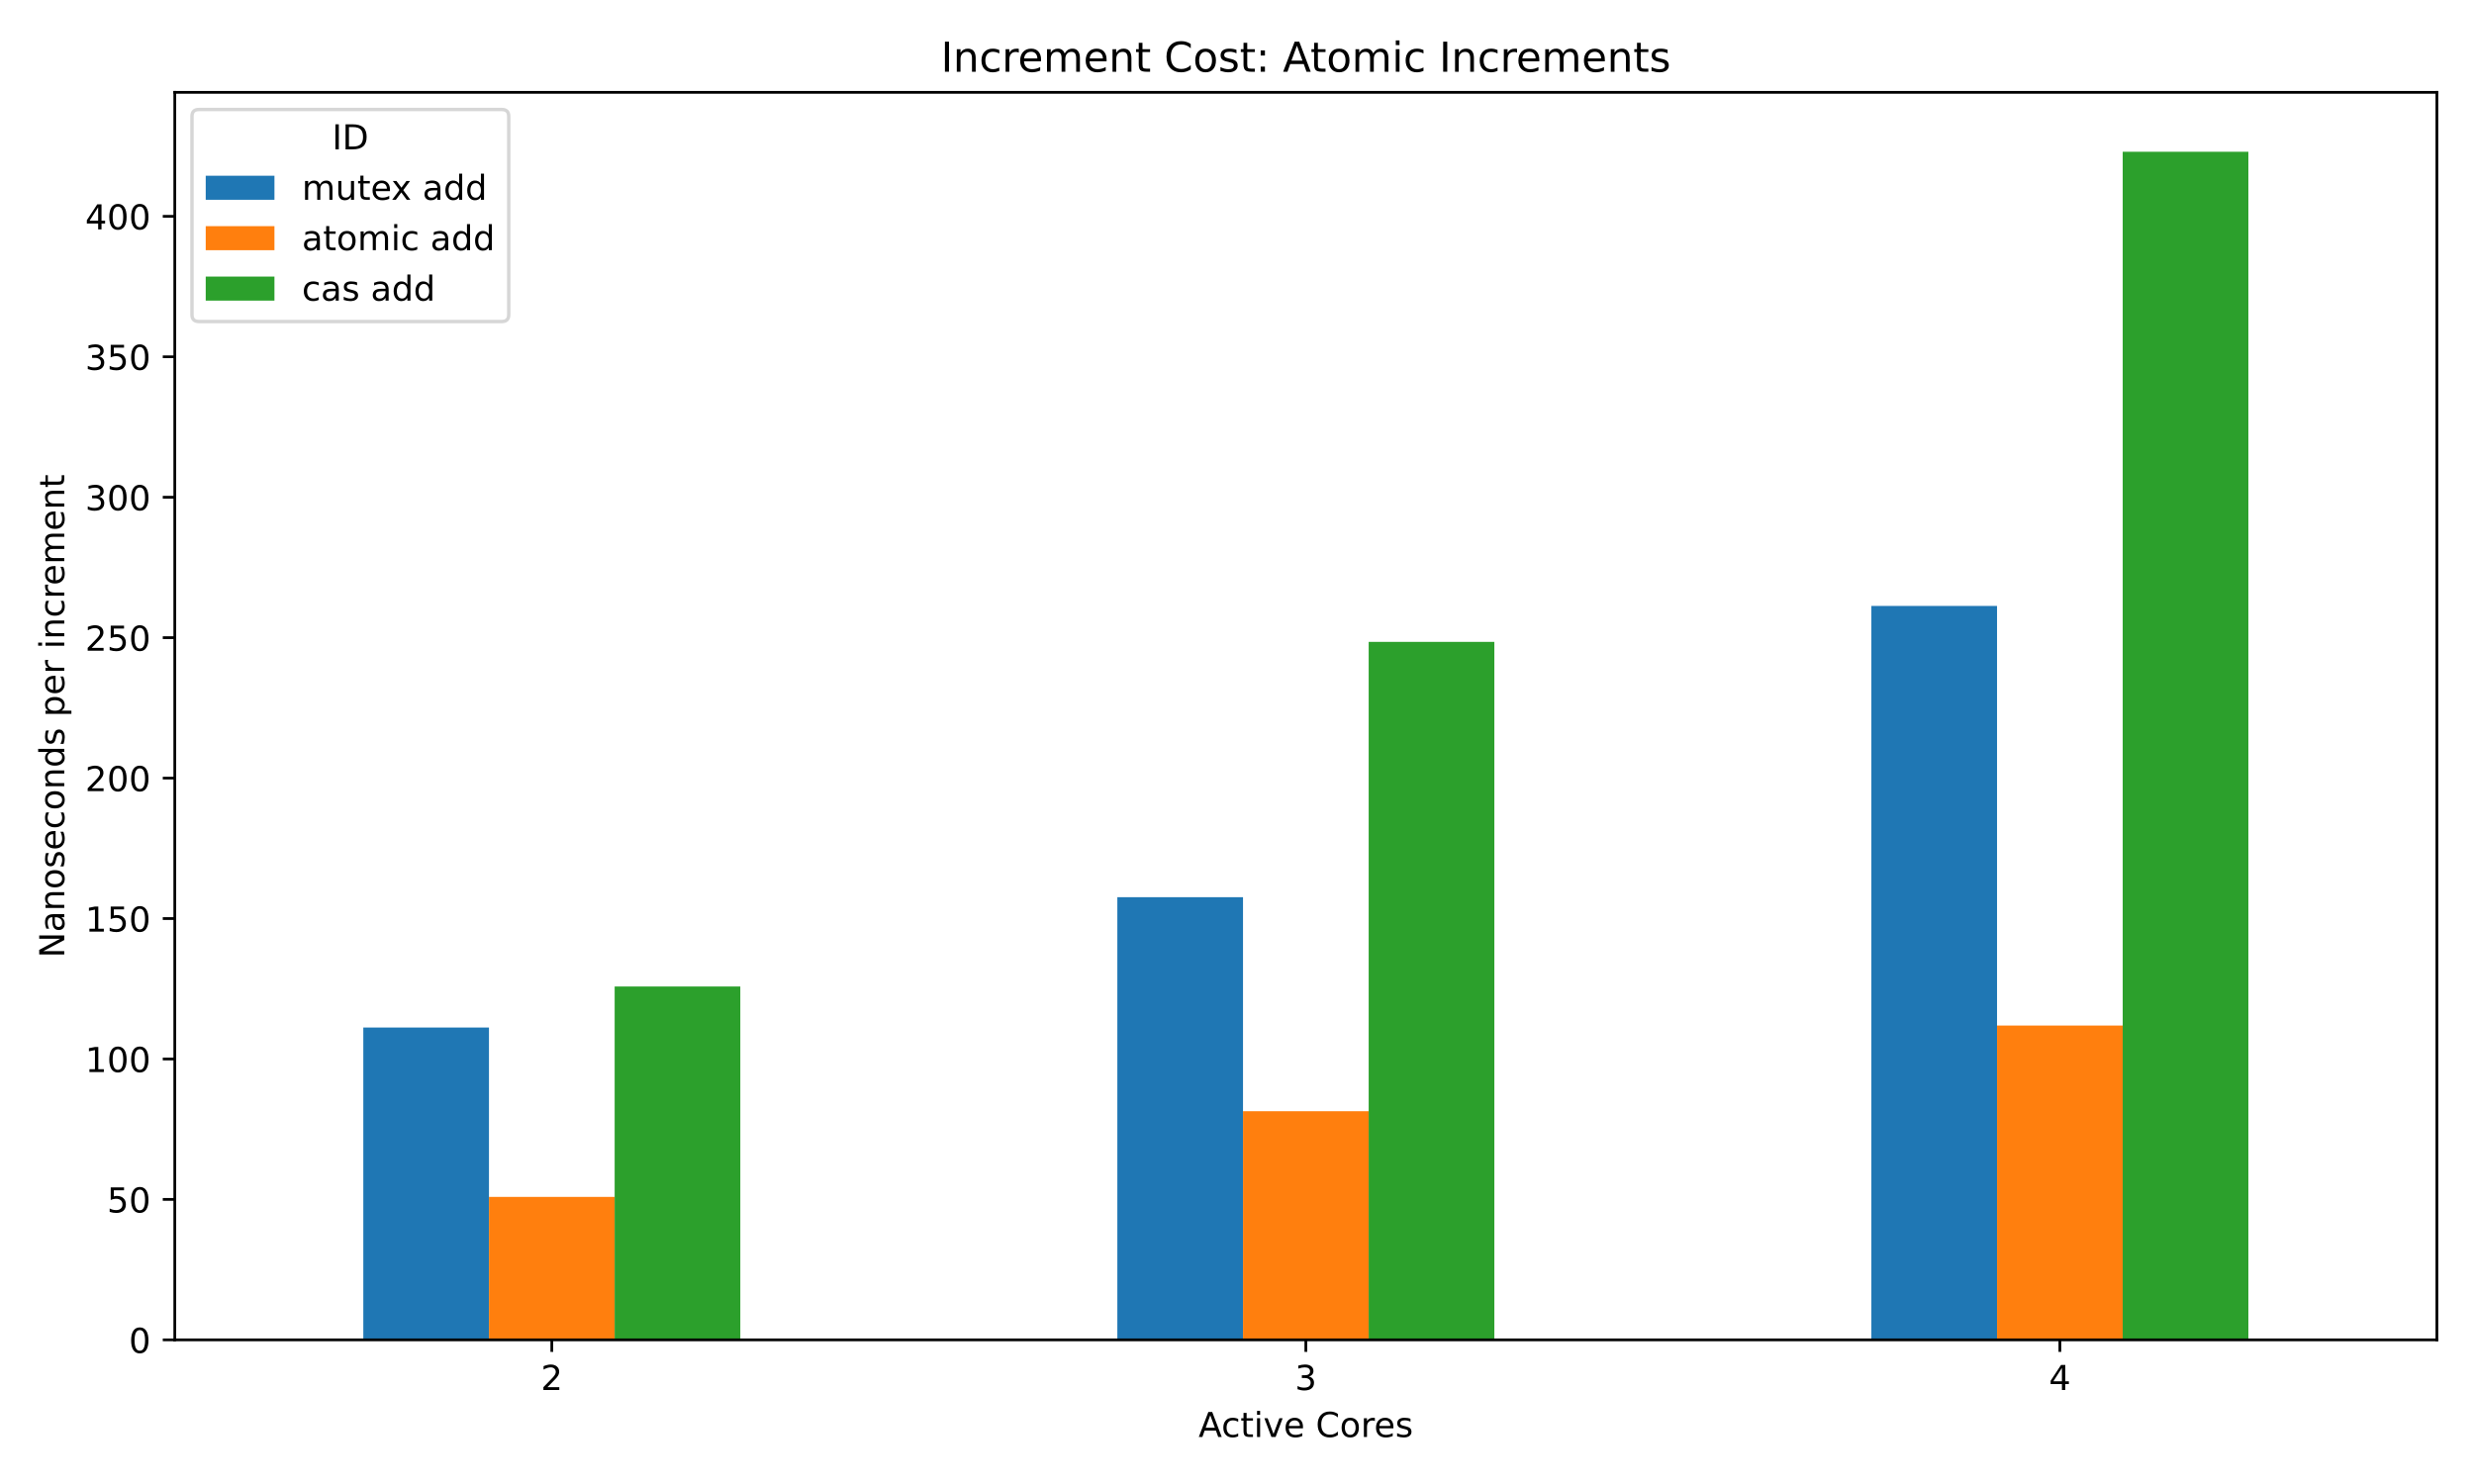
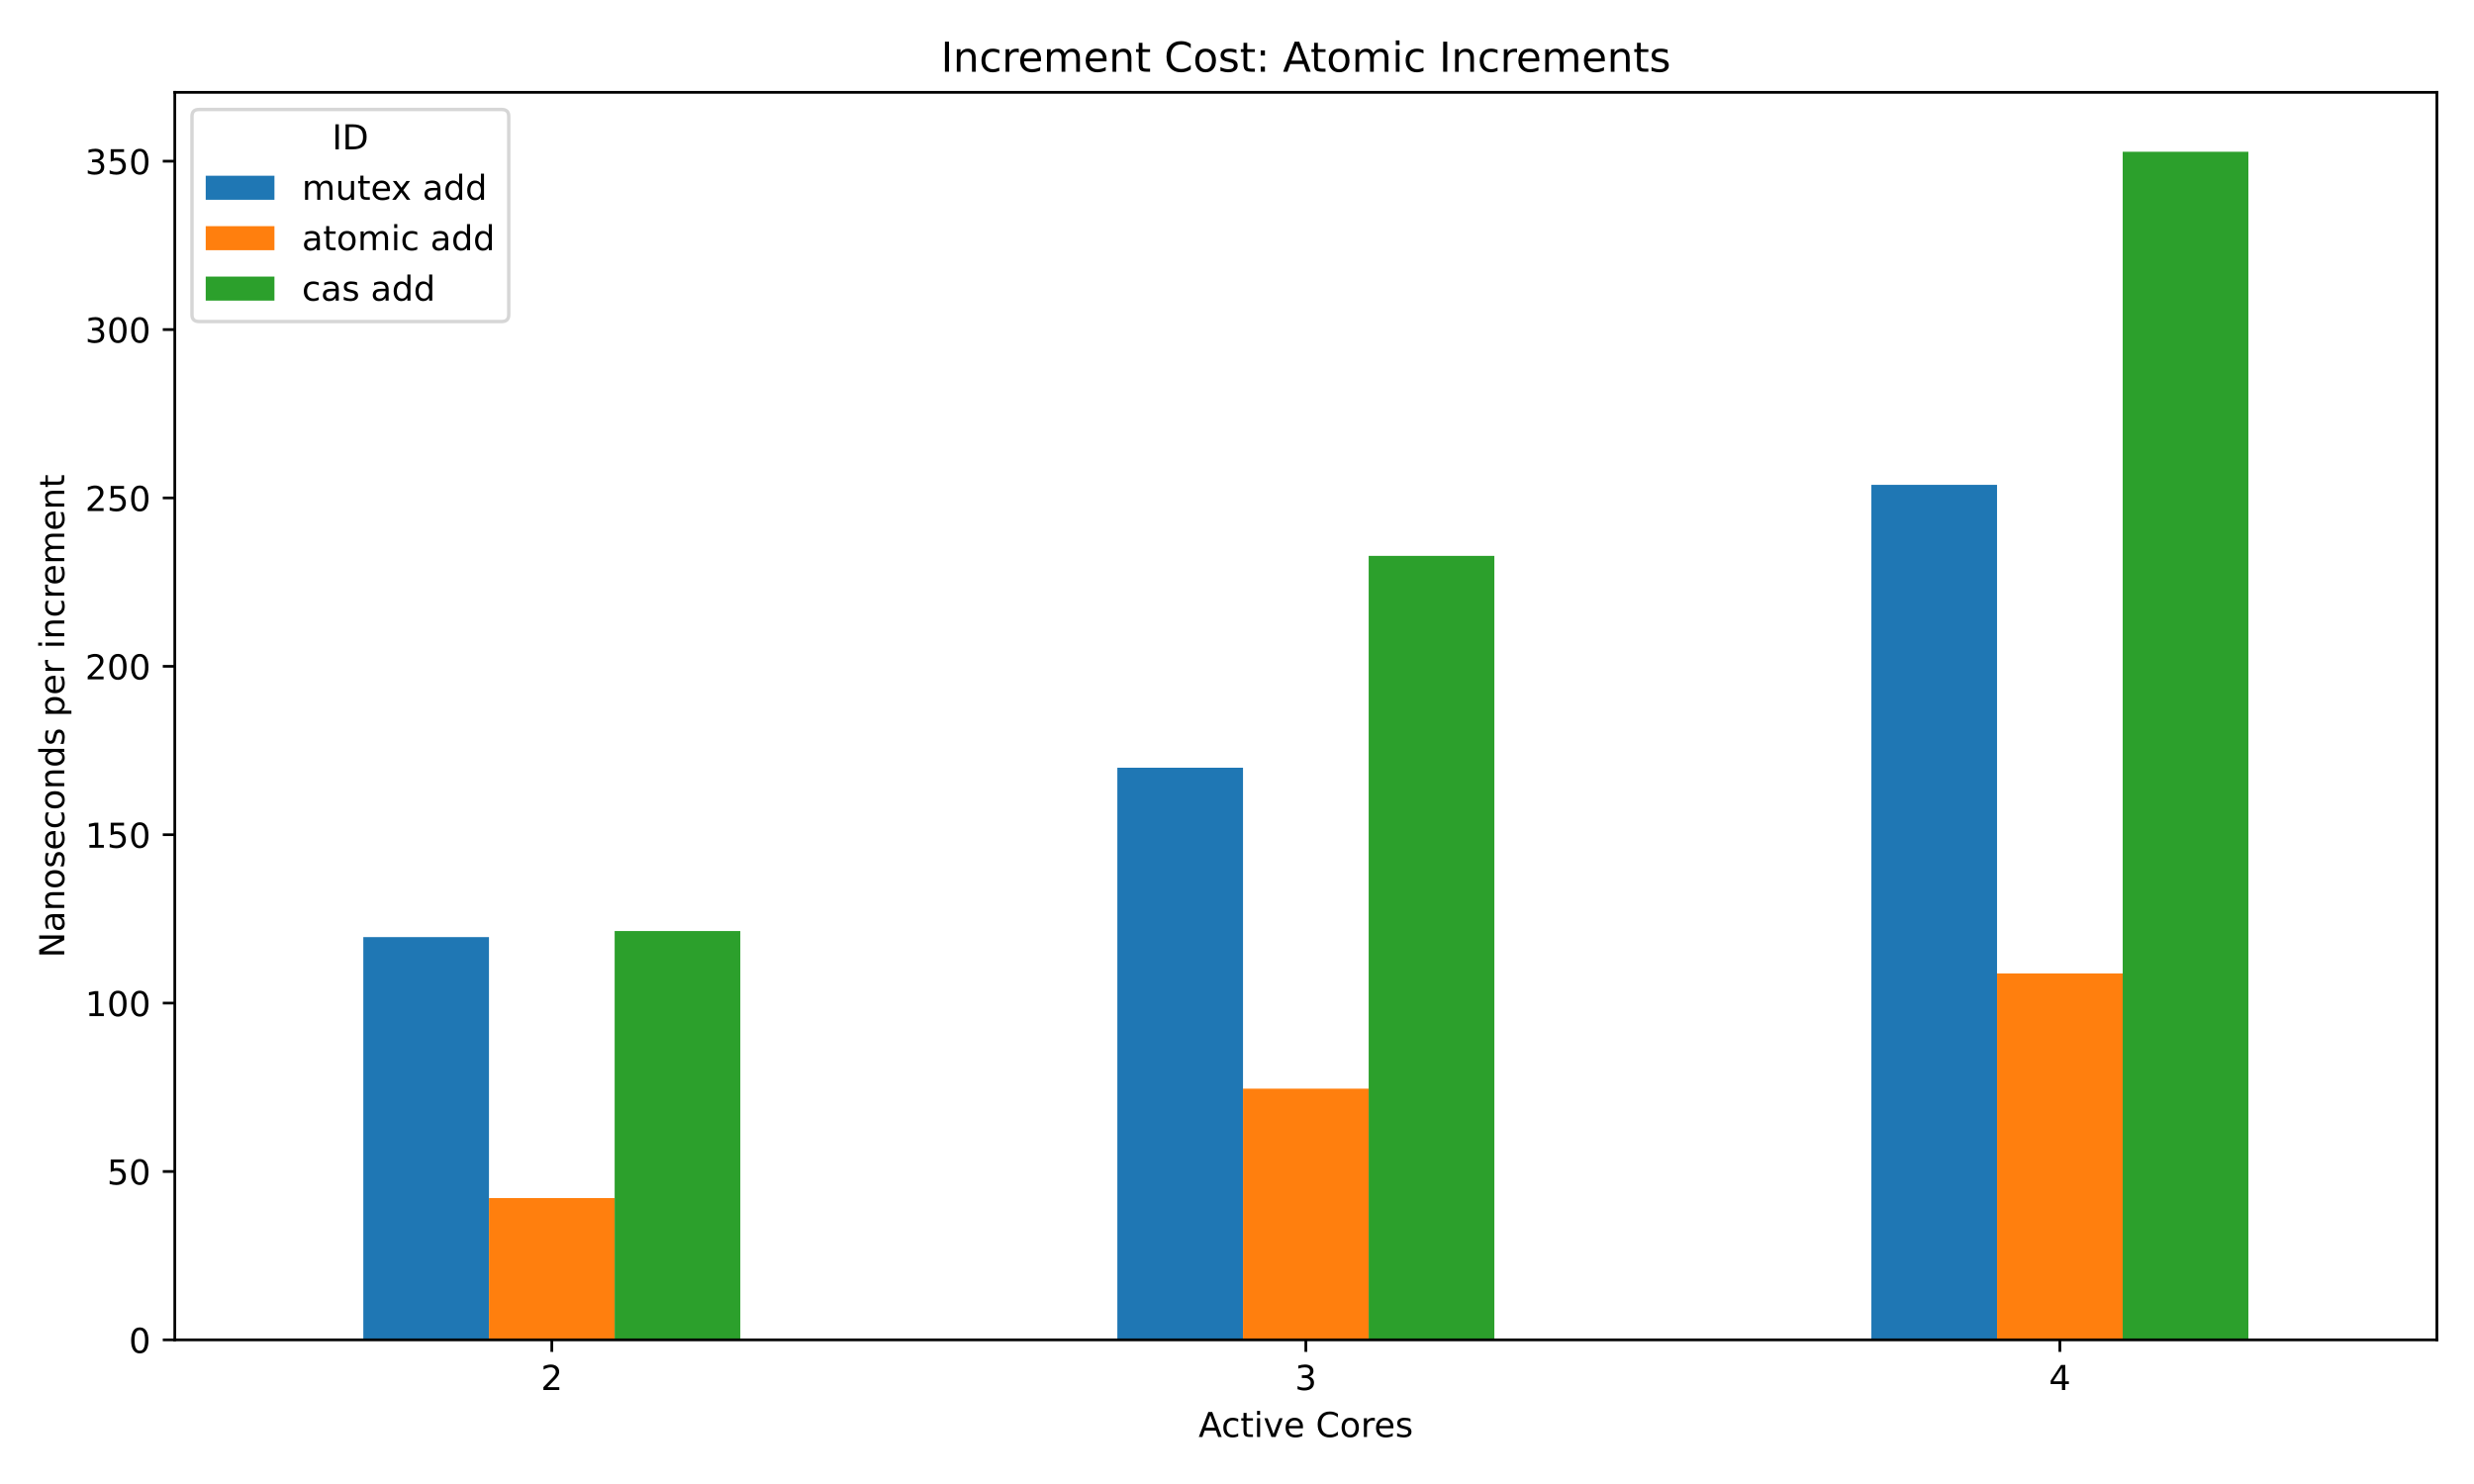
<svg xmlns="http://www.w3.org/2000/svg" xmlns:xlink="http://www.w3.org/1999/xlink" height="432pt" version="1.1" viewBox="0 0 720 432" width="720pt">
  <defs>
    <style type="text/css">
*{stroke-linecap:butt;stroke-linejoin:round;}
  </style>
  </defs>
  <g id="figure_1">
    <g id="patch_1">
      <path d="M 0 432  L 720 432  L 720 0  L 0 0  z " style="fill:#ffffff;" />
    </g>
    <g id="axes_1">
      <g id="patch_2">
        <path d="M 50.87 390.04  L 709.2 390.04  L 709.2 26.88  L 50.87 26.88  z " style="fill:#ffffff;" />
      </g>
      <g id="patch_3">
-         <path clip-path="url(#pe8c5e53f0c)" d="M 105.731 390.04  L 142.305 390.04  L 142.305 299.117  L 105.731 299.117  z " style="fill:#1f77b4;" />
+         <path clip-path="url(#pe8c5e53f0c)" d="M 105.731 390.04  L 142.305 390.04  L 142.305 272.79  L 105.731 272.79  z " style="fill:#1f77b4;" />
      </g>
      <g id="patch_4">
-         <path clip-path="url(#pe8c5e53f0c)" d="M 325.174 390.04  L 361.748 390.04  L 361.748 261.178  L 325.174 261.178  z " style="fill:#1f77b4;" />
+         <path clip-path="url(#pe8c5e53f0c)" d="M 325.174 390.04  L 361.748 390.04  L 361.748 223.479  L 325.174 223.479  z " style="fill:#1f77b4;" />
      </g>
      <g id="patch_5">
-         <path clip-path="url(#pe8c5e53f0c)" d="M 544.617 390.04  L 581.191 390.04  L 581.191 176.388  L 544.617 176.388  z " style="fill:#1f77b4;" />
+         <path clip-path="url(#pe8c5e53f0c)" d="M 544.617 390.04  L 581.191 390.04  L 581.191 141.13  L 544.617 141.13  z " style="fill:#1f77b4;" />
      </g>
      <g id="patch_6">
-         <path clip-path="url(#pe8c5e53f0c)" d="M 142.305 390.04  L 178.879 390.04  L 178.879 348.422  L 142.305 348.422  z " style="fill:#ff7f0e;" />
+         <path clip-path="url(#pe8c5e53f0c)" d="M 142.305 390.04  L 178.879 390.04  L 178.879 348.767  L 142.305 348.767  z " style="fill:#ff7f0e;" />
      </g>
      <g id="patch_7">
-         <path clip-path="url(#pe8c5e53f0c)" d="M 361.748 390.04  L 398.322 390.04  L 398.322 323.483  L 361.748 323.483  z " style="fill:#ff7f0e;" />
+         <path clip-path="url(#pe8c5e53f0c)" d="M 361.748 390.04  L 398.322 390.04  L 398.322 316.906  L 361.748 316.906  z " style="fill:#ff7f0e;" />
      </g>
      <g id="patch_8">
-         <path clip-path="url(#pe8c5e53f0c)" d="M 581.191 390.04  L 617.765 390.04  L 617.765 298.545  L 581.191 298.545  z " style="fill:#ff7f0e;" />
+         <path clip-path="url(#pe8c5e53f0c)" d="M 581.191 390.04  L 617.765 390.04  L 617.765 283.378  L 581.191 283.378  z " style="fill:#ff7f0e;" />
      </g>
      <g id="patch_9">
-         <path clip-path="url(#pe8c5e53f0c)" d="M 178.879 390.04  L 215.452 390.04  L 215.452 287.179  L 178.879 287.179  z " style="fill:#2ca02c;" />
+         <path clip-path="url(#pe8c5e53f0c)" d="M 178.879 390.04  L 215.452 390.04  L 215.452 271.026  L 178.879 271.026  z " style="fill:#2ca02c;" />
      </g>
      <g id="patch_10">
-         <path clip-path="url(#pe8c5e53f0c)" d="M 398.322 390.04  L 434.896 390.04  L 434.896 186.854  L 398.322 186.854  z " style="fill:#2ca02c;" />
+         <path clip-path="url(#pe8c5e53f0c)" d="M 398.322 390.04  L 434.896 390.04  L 434.896 161.815  L 398.322 161.815  z " style="fill:#2ca02c;" />
      </g>
      <g id="patch_11">
        <path clip-path="url(#pe8c5e53f0c)" d="M 617.765 390.04  L 654.339 390.04  L 654.339 44.173  L 617.765 44.173  z " style="fill:#2ca02c;" />
      </g>
      <g id="matplotlib.axis_1">
        <g id="xtick_1">
          <g id="line2d_1">
            <defs>
              <path d="M 0 0  L 0 3.5  " id="mfc518bbc66" style="stroke:#000000;stroke-width:0.8;" />
            </defs>
            <g>
              <use style="stroke:#000000;stroke-width:0.8;" x="160.592" xlink:href="#mfc518bbc66" y="390.04" />
            </g>
          </g>
          <g id="text_1">
            <defs>
              <path d="M 19.188 8.297  L 53.609 8.297  L 53.609 0  L 7.328 0  L 7.328 8.297  Q 12.938 14.109 22.625 23.891  Q 32.328 33.688 34.812 36.531  Q 39.547 41.844 41.422 45.531  Q 43.312 49.219 43.312 52.781  Q 43.312 58.594 39.234 62.25  Q 35.156 65.922 28.609 65.922  Q 23.969 65.922 18.812 64.312  Q 13.672 62.703 7.812 59.422  L 7.812 69.391  Q 13.766 71.781 18.938 73  Q 24.125 74.219 28.422 74.219  Q 39.75 74.219 46.484 68.547  Q 53.219 62.891 53.219 53.422  Q 53.219 48.922 51.531 44.891  Q 49.859 40.875 45.406 35.406  Q 44.188 33.984 37.641 27.219  Q 31.109 20.453 19.188 8.297  z " id="DejaVuSans-50" />
            </defs>
            <g transform="translate(157.4104 404.6384)scale(0.1 -0.1)">
              <use xlink:href="#DejaVuSans-50" />
            </g>
          </g>
        </g>
        <g id="xtick_2">
          <g id="line2d_2">
            <g>
              <use style="stroke:#000000;stroke-width:0.8;" x="380.035" xlink:href="#mfc518bbc66" y="390.04" />
            </g>
          </g>
          <g id="text_2">
            <defs>
              <path d="M 40.578 39.312  Q 47.656 37.797 51.625 33  Q 55.609 28.219 55.609 21.188  Q 55.609 10.406 48.188 4.484  Q 40.766 -1.422 27.094 -1.422  Q 22.516 -1.422 17.656 -0.516  Q 12.797 0.391 7.625 2.203  L 7.625 11.719  Q 11.719 9.328 16.594 8.109  Q 21.484 6.891 26.812 6.891  Q 36.078 6.891 40.938 10.547  Q 45.797 14.203 45.797 21.188  Q 45.797 27.641 41.281 31.266  Q 36.766 34.906 28.719 34.906  L 20.219 34.906  L 20.219 43.016  L 29.109 43.016  Q 36.375 43.016 40.234 45.922  Q 44.094 48.828 44.094 54.297  Q 44.094 59.906 40.109 62.906  Q 36.141 65.922 28.719 65.922  Q 24.656 65.922 20.016 65.031  Q 15.375 64.156 9.812 62.312  L 9.812 71.094  Q 15.438 72.656 20.344 73.438  Q 25.25 74.219 29.594 74.219  Q 40.828 74.219 47.359 69.109  Q 53.906 64.016 53.906 55.328  Q 53.906 49.266 50.438 45.094  Q 46.969 40.922 40.578 39.312  z " id="DejaVuSans-51" />
            </defs>
            <g transform="translate(376.8537 404.6384)scale(0.1 -0.1)">
              <use xlink:href="#DejaVuSans-51" />
            </g>
          </g>
        </g>
        <g id="xtick_3">
          <g id="line2d_3">
            <g>
              <use style="stroke:#000000;stroke-width:0.8;" x="599.478" xlink:href="#mfc518bbc66" y="390.04" />
            </g>
          </g>
          <g id="text_3">
            <defs>
              <path d="M 37.797 64.312  L 12.891 25.391  L 37.797 25.391  z M 35.203 72.906  L 47.609 72.906  L 47.609 25.391  L 58.016 25.391  L 58.016 17.188  L 47.609 17.188  L 47.609 0  L 37.797 0  L 37.797 17.188  L 4.891 17.188  L 4.891 26.703  z " id="DejaVuSans-52" />
            </defs>
            <g transform="translate(596.2971 404.6384)scale(0.1 -0.1)">
              <use xlink:href="#DejaVuSans-52" />
            </g>
          </g>
        </g>
        <g id="text_4">
          <defs>
            <path d="M 34.188 63.188  L 20.797 26.906  L 47.609 26.906  z M 28.609 72.906  L 39.797 72.906  L 67.578 0  L 57.328 0  L 50.688 18.703  L 17.828 18.703  L 11.188 0  L 0.781 0  z " id="DejaVuSans-65" />
            <path d="M 48.781 52.594  L 48.781 44.188  Q 44.969 46.297 41.141 47.344  Q 37.312 48.391 33.406 48.391  Q 24.656 48.391 19.812 42.844  Q 14.984 37.312 14.984 27.297  Q 14.984 17.281 19.812 11.734  Q 24.656 6.203 33.406 6.203  Q 37.312 6.203 41.141 7.25  Q 44.969 8.297 48.781 10.406  L 48.781 2.094  Q 45.016 0.344 40.984 -0.531  Q 36.969 -1.422 32.422 -1.422  Q 20.062 -1.422 12.781 6.344  Q 5.516 14.109 5.516 27.297  Q 5.516 40.672 12.859 48.328  Q 20.219 56 33.016 56  Q 37.156 56 41.109 55.141  Q 45.062 54.297 48.781 52.594  z " id="DejaVuSans-99" />
            <path d="M 18.312 70.219  L 18.312 54.688  L 36.812 54.688  L 36.812 47.703  L 18.312 47.703  L 18.312 18.016  Q 18.312 11.328 20.141 9.422  Q 21.969 7.516 27.594 7.516  L 36.812 7.516  L 36.812 0  L 27.594 0  Q 17.188 0 13.234 3.875  Q 9.281 7.766 9.281 18.016  L 9.281 47.703  L 2.688 47.703  L 2.688 54.688  L 9.281 54.688  L 9.281 70.219  z " id="DejaVuSans-116" />
            <path d="M 9.422 54.688  L 18.406 54.688  L 18.406 0  L 9.422 0  z M 9.422 75.984  L 18.406 75.984  L 18.406 64.594  L 9.422 64.594  z " id="DejaVuSans-105" />
            <path d="M 2.984 54.688  L 12.5 54.688  L 29.594 8.797  L 46.688 54.688  L 56.203 54.688  L 35.688 0  L 23.484 0  z " id="DejaVuSans-118" />
            <path d="M 56.203 29.594  L 56.203 25.203  L 14.891 25.203  Q 15.484 15.922 20.484 11.062  Q 25.484 6.203 34.422 6.203  Q 39.594 6.203 44.453 7.469  Q 49.312 8.734 54.109 11.281  L 54.109 2.781  Q 49.266 0.734 44.188 -0.344  Q 39.109 -1.422 33.891 -1.422  Q 20.797 -1.422 13.156 6.188  Q 5.516 13.812 5.516 26.812  Q 5.516 40.234 12.766 48.109  Q 20.016 56 32.328 56  Q 43.359 56 49.781 48.891  Q 56.203 41.797 56.203 29.594  z M 47.219 32.234  Q 47.125 39.594 43.094 43.984  Q 39.062 48.391 32.422 48.391  Q 24.906 48.391 20.391 44.141  Q 15.875 39.891 15.188 32.172  z " id="DejaVuSans-101" />
            <path id="DejaVuSans-32" />
            <path d="M 64.406 67.281  L 64.406 56.891  Q 59.422 61.531 53.781 63.812  Q 48.141 66.109 41.797 66.109  Q 29.297 66.109 22.656 58.469  Q 16.016 50.828 16.016 36.375  Q 16.016 21.969 22.656 14.328  Q 29.297 6.688 41.797 6.688  Q 48.141 6.688 53.781 8.984  Q 59.422 11.281 64.406 15.922  L 64.406 5.609  Q 59.234 2.094 53.438 0.328  Q 47.656 -1.422 41.219 -1.422  Q 24.656 -1.422 15.125 8.703  Q 5.609 18.844 5.609 36.375  Q 5.609 53.953 15.125 64.078  Q 24.656 74.219 41.219 74.219  Q 47.75 74.219 53.531 72.484  Q 59.328 70.75 64.406 67.281  z " id="DejaVuSans-67" />
            <path d="M 30.609 48.391  Q 23.391 48.391 19.188 42.75  Q 14.984 37.109 14.984 27.297  Q 14.984 17.484 19.156 11.844  Q 23.344 6.203 30.609 6.203  Q 37.797 6.203 41.984 11.859  Q 46.188 17.531 46.188 27.297  Q 46.188 37.016 41.984 42.703  Q 37.797 48.391 30.609 48.391  z M 30.609 56  Q 42.328 56 49.016 48.375  Q 55.719 40.766 55.719 27.297  Q 55.719 13.875 49.016 6.219  Q 42.328 -1.422 30.609 -1.422  Q 18.844 -1.422 12.172 6.219  Q 5.516 13.875 5.516 27.297  Q 5.516 40.766 12.172 48.375  Q 18.844 56 30.609 56  z " id="DejaVuSans-111" />
            <path d="M 41.109 46.297  Q 39.594 47.172 37.812 47.578  Q 36.031 48 33.891 48  Q 26.266 48 22.188 43.047  Q 18.109 38.094 18.109 28.812  L 18.109 0  L 9.078 0  L 9.078 54.688  L 18.109 54.688  L 18.109 46.188  Q 20.953 51.172 25.484 53.578  Q 30.031 56 36.531 56  Q 37.453 56 38.578 55.875  Q 39.703 55.766 41.062 55.516  z " id="DejaVuSans-114" />
            <path d="M 44.281 53.078  L 44.281 44.578  Q 40.484 46.531 36.375 47.5  Q 32.281 48.484 27.875 48.484  Q 21.188 48.484 17.844 46.438  Q 14.5 44.391 14.5 40.281  Q 14.5 37.156 16.891 35.375  Q 19.281 33.594 26.516 31.984  L 29.594 31.297  Q 39.156 29.25 43.188 25.516  Q 47.219 21.781 47.219 15.094  Q 47.219 7.469 41.188 3.016  Q 35.156 -1.422 24.609 -1.422  Q 20.219 -1.422 15.453 -0.562  Q 10.688 0.297 5.422 2  L 5.422 11.281  Q 10.406 8.688 15.234 7.391  Q 20.062 6.109 24.812 6.109  Q 31.156 6.109 34.562 8.281  Q 37.984 10.453 37.984 14.406  Q 37.984 18.062 35.516 20.016  Q 33.062 21.969 24.703 23.781  L 21.578 24.516  Q 13.234 26.266 9.516 29.906  Q 5.812 33.547 5.812 39.891  Q 5.812 47.609 11.281 51.797  Q 16.75 56 26.812 56  Q 31.781 56 36.172 55.266  Q 40.578 54.547 44.281 53.078  z " id="DejaVuSans-115" />
          </defs>
          <g transform="translate(348.8037 418.3166)scale(0.1 -0.1)">
            <use xlink:href="#DejaVuSans-65" />
            <use x="66.658" xlink:href="#DejaVuSans-99" />
            <use x="121.639" xlink:href="#DejaVuSans-116" />
            <use x="160.848" xlink:href="#DejaVuSans-105" />
            <use x="188.631" xlink:href="#DejaVuSans-118" />
            <use x="247.811" xlink:href="#DejaVuSans-101" />
            <use x="309.334" xlink:href="#DejaVuSans-32" />
            <use x="341.121" xlink:href="#DejaVuSans-67" />
            <use x="410.945" xlink:href="#DejaVuSans-111" />
            <use x="472.127" xlink:href="#DejaVuSans-114" />
            <use x="510.99" xlink:href="#DejaVuSans-101" />
            <use x="572.514" xlink:href="#DejaVuSans-115" />
          </g>
        </g>
      </g>
      <g id="matplotlib.axis_2">
        <g id="ytick_1">
          <g id="line2d_4">
            <defs>
              <path d="M 0 0  L -3.5 0  " id="m3a24eacd0e" style="stroke:#000000;stroke-width:0.8;" />
            </defs>
            <g>
              <use style="stroke:#000000;stroke-width:0.8;" x="50.87" xlink:href="#m3a24eacd0e" y="390.04" />
            </g>
          </g>
          <g id="text_5">
            <defs>
              <path d="M 31.781 66.406  Q 24.172 66.406 20.328 58.906  Q 16.5 51.422 16.5 36.375  Q 16.5 21.391 20.328 13.891  Q 24.172 6.391 31.781 6.391  Q 39.453 6.391 43.281 13.891  Q 47.125 21.391 47.125 36.375  Q 47.125 51.422 43.281 58.906  Q 39.453 66.406 31.781 66.406  z M 31.781 74.219  Q 44.047 74.219 50.516 64.516  Q 56.984 54.828 56.984 36.375  Q 56.984 17.969 50.516 8.266  Q 44.047 -1.422 31.781 -1.422  Q 19.531 -1.422 13.062 8.266  Q 6.594 17.969 6.594 36.375  Q 6.594 54.828 13.062 64.516  Q 19.531 74.219 31.781 74.219  z " id="DejaVuSans-48" />
            </defs>
            <g transform="translate(37.5075 393.8392)scale(0.1 -0.1)">
              <use xlink:href="#DejaVuSans-48" />
            </g>
          </g>
        </g>
        <g id="ytick_2">
          <g id="line2d_5">
            <g>
-               <use style="stroke:#000000;stroke-width:0.8;" x="50.87" xlink:href="#m3a24eacd0e" y="349.157" />
+               <use style="stroke:#000000;stroke-width:0.8;" x="50.87" xlink:href="#m3a24eacd0e" y="341.023" />
            </g>
          </g>
          <g id="text_6">
            <defs>
              <path d="M 10.797 72.906  L 49.516 72.906  L 49.516 64.594  L 19.828 64.594  L 19.828 46.734  Q 21.969 47.469 24.109 47.828  Q 26.266 48.188 28.422 48.188  Q 40.625 48.188 47.75 41.5  Q 54.891 34.812 54.891 23.391  Q 54.891 11.625 47.562 5.094  Q 40.234 -1.422 26.906 -1.422  Q 22.312 -1.422 17.547 -0.641  Q 12.797 0.141 7.719 1.703  L 7.719 11.625  Q 12.109 9.234 16.797 8.062  Q 21.484 6.891 26.703 6.891  Q 35.156 6.891 40.078 11.328  Q 45.016 15.766 45.016 23.391  Q 45.016 31 40.078 35.438  Q 35.156 39.891 26.703 39.891  Q 22.75 39.891 18.812 39.016  Q 14.891 38.141 10.797 36.281  z " id="DejaVuSans-53" />
            </defs>
-             <g transform="translate(31.145 352.9566)scale(0.1 -0.1)">
+             <g transform="translate(31.145 344.8218)scale(0.1 -0.1)">
              <use xlink:href="#DejaVuSans-53" />
              <use x="63.623" xlink:href="#DejaVuSans-48" />
            </g>
          </g>
        </g>
        <g id="ytick_3">
          <g id="line2d_6">
            <g>
-               <use style="stroke:#000000;stroke-width:0.8;" x="50.87" xlink:href="#m3a24eacd0e" y="308.275" />
+               <use style="stroke:#000000;stroke-width:0.8;" x="50.87" xlink:href="#m3a24eacd0e" y="292.005" />
            </g>
          </g>
          <g id="text_7">
            <defs>
              <path d="M 12.406 8.297  L 28.516 8.297  L 28.516 63.922  L 10.984 60.406  L 10.984 69.391  L 28.422 72.906  L 38.281 72.906  L 38.281 8.297  L 54.391 8.297  L 54.391 0  L 12.406 0  z " id="DejaVuSans-49" />
            </defs>
-             <g transform="translate(24.7825 312.074)scale(0.1 -0.1)">
+             <g transform="translate(24.7825 295.8044)scale(0.1 -0.1)">
              <use xlink:href="#DejaVuSans-49" />
              <use x="63.623" xlink:href="#DejaVuSans-48" />
              <use x="127.246" xlink:href="#DejaVuSans-48" />
            </g>
          </g>
        </g>
        <g id="ytick_4">
          <g id="line2d_7">
            <g>
-               <use style="stroke:#000000;stroke-width:0.8;" x="50.87" xlink:href="#m3a24eacd0e" y="267.392" />
+               <use style="stroke:#000000;stroke-width:0.8;" x="50.87" xlink:href="#m3a24eacd0e" y="242.988" />
            </g>
          </g>
          <g id="text_8">
-             <g transform="translate(24.7825 271.1915)scale(0.1 -0.1)">
+             <g transform="translate(24.7825 246.7871)scale(0.1 -0.1)">
              <use xlink:href="#DejaVuSans-49" />
              <use x="63.623" xlink:href="#DejaVuSans-53" />
              <use x="127.246" xlink:href="#DejaVuSans-48" />
            </g>
          </g>
        </g>
        <g id="ytick_5">
          <g id="line2d_8">
            <g>
-               <use style="stroke:#000000;stroke-width:0.8;" x="50.87" xlink:href="#m3a24eacd0e" y="226.51" />
+               <use style="stroke:#000000;stroke-width:0.8;" x="50.87" xlink:href="#m3a24eacd0e" y="193.97" />
            </g>
          </g>
          <g id="text_9">
-             <g transform="translate(24.7825 230.3089)scale(0.1 -0.1)">
+             <g transform="translate(24.7825 197.7697)scale(0.1 -0.1)">
              <use xlink:href="#DejaVuSans-50" />
              <use x="63.623" xlink:href="#DejaVuSans-48" />
              <use x="127.246" xlink:href="#DejaVuSans-48" />
            </g>
          </g>
        </g>
        <g id="ytick_6">
          <g id="line2d_9">
            <g>
-               <use style="stroke:#000000;stroke-width:0.8;" x="50.87" xlink:href="#m3a24eacd0e" y="185.627" />
+               <use style="stroke:#000000;stroke-width:0.8;" x="50.87" xlink:href="#m3a24eacd0e" y="144.953" />
            </g>
          </g>
          <g id="text_10">
-             <g transform="translate(24.7825 189.4263)scale(0.1 -0.1)">
+             <g transform="translate(24.7825 148.7523)scale(0.1 -0.1)">
              <use xlink:href="#DejaVuSans-50" />
              <use x="63.623" xlink:href="#DejaVuSans-53" />
              <use x="127.246" xlink:href="#DejaVuSans-48" />
            </g>
          </g>
        </g>
        <g id="ytick_7">
          <g id="line2d_10">
            <g>
-               <use style="stroke:#000000;stroke-width:0.8;" x="50.87" xlink:href="#m3a24eacd0e" y="144.744" />
+               <use style="stroke:#000000;stroke-width:0.8;" x="50.87" xlink:href="#m3a24eacd0e" y="95.936" />
            </g>
          </g>
          <g id="text_11">
-             <g transform="translate(24.7825 148.5437)scale(0.1 -0.1)">
+             <g transform="translate(24.7825 99.73491)scale(0.1 -0.1)">
              <use xlink:href="#DejaVuSans-51" />
              <use x="63.623" xlink:href="#DejaVuSans-48" />
              <use x="127.246" xlink:href="#DejaVuSans-48" />
            </g>
          </g>
        </g>
        <g id="ytick_8">
          <g id="line2d_11">
            <g>
-               <use style="stroke:#000000;stroke-width:0.8;" x="50.87" xlink:href="#m3a24eacd0e" y="103.862" />
+               <use style="stroke:#000000;stroke-width:0.8;" x="50.87" xlink:href="#m3a24eacd0e" y="46.918" />
            </g>
          </g>
          <g id="text_12">
-             <g transform="translate(24.7825 107.6611)scale(0.1 -0.1)">
+             <g transform="translate(24.7825 50.71753)scale(0.1 -0.1)">
              <use xlink:href="#DejaVuSans-51" />
              <use x="63.623" xlink:href="#DejaVuSans-53" />
              <use x="127.246" xlink:href="#DejaVuSans-48" />
            </g>
          </g>
        </g>
-         <g id="ytick_9">
-           <g id="line2d_12">
-             <g>
-               <use style="stroke:#000000;stroke-width:0.8;" x="50.87" xlink:href="#m3a24eacd0e" y="62.979" />
-             </g>
-           </g>
-           <g id="text_13">
-             <g transform="translate(24.7825 66.77854)scale(0.1 -0.1)">
-               <use xlink:href="#DejaVuSans-52" />
-               <use x="63.623" xlink:href="#DejaVuSans-48" />
-               <use x="127.246" xlink:href="#DejaVuSans-48" />
-             </g>
-           </g>
-         </g>
-         <g id="text_14">
+         <g id="text_13">
          <defs>
            <path d="M 9.812 72.906  L 23.094 72.906  L 55.422 11.922  L 55.422 72.906  L 64.984 72.906  L 64.984 0  L 51.703 0  L 19.391 60.984  L 19.391 0  L 9.812 0  z " id="DejaVuSans-78" />
            <path d="M 34.281 27.484  Q 23.391 27.484 19.188 25  Q 14.984 22.516 14.984 16.5  Q 14.984 11.719 18.141 8.906  Q 21.297 6.109 26.703 6.109  Q 34.188 6.109 38.703 11.406  Q 43.219 16.703 43.219 25.484  L 43.219 27.484  z M 52.203 31.203  L 52.203 0  L 43.219 0  L 43.219 8.297  Q 40.141 3.328 35.547 0.953  Q 30.953 -1.422 24.312 -1.422  Q 15.922 -1.422 10.953 3.297  Q 6 8.016 6 15.922  Q 6 25.141 12.172 29.828  Q 18.359 34.516 30.609 34.516  L 43.219 34.516  L 43.219 35.406  Q 43.219 41.609 39.141 45  Q 35.062 48.391 27.688 48.391  Q 23 48.391 18.547 47.266  Q 14.109 46.141 10.016 43.891  L 10.016 52.203  Q 14.938 54.109 19.578 55.047  Q 24.219 56 28.609 56  Q 40.484 56 46.344 49.844  Q 52.203 43.703 52.203 31.203  z " id="DejaVuSans-97" />
            <path d="M 54.891 33.016  L 54.891 0  L 45.906 0  L 45.906 32.719  Q 45.906 40.484 42.875 44.328  Q 39.844 48.188 33.797 48.188  Q 26.516 48.188 22.312 43.547  Q 18.109 38.922 18.109 30.906  L 18.109 0  L 9.078 0  L 9.078 54.688  L 18.109 54.688  L 18.109 46.188  Q 21.344 51.125 25.703 53.562  Q 30.078 56 35.797 56  Q 45.219 56 50.047 50.172  Q 54.891 44.344 54.891 33.016  z " id="DejaVuSans-110" />
            <path d="M 45.406 46.391  L 45.406 75.984  L 54.391 75.984  L 54.391 0  L 45.406 0  L 45.406 8.203  Q 42.578 3.328 38.25 0.953  Q 33.938 -1.422 27.875 -1.422  Q 17.969 -1.422 11.734 6.484  Q 5.516 14.406 5.516 27.297  Q 5.516 40.188 11.734 48.094  Q 17.969 56 27.875 56  Q 33.938 56 38.25 53.625  Q 42.578 51.266 45.406 46.391  z M 14.797 27.297  Q 14.797 17.391 18.875 11.75  Q 22.953 6.109 30.078 6.109  Q 37.203 6.109 41.297 11.75  Q 45.406 17.391 45.406 27.297  Q 45.406 37.203 41.297 42.844  Q 37.203 48.484 30.078 48.484  Q 22.953 48.484 18.875 42.844  Q 14.797 37.203 14.797 27.297  z " id="DejaVuSans-100" />
            <path d="M 18.109 8.203  L 18.109 -20.797  L 9.078 -20.797  L 9.078 54.688  L 18.109 54.688  L 18.109 46.391  Q 20.953 51.266 25.266 53.625  Q 29.594 56 35.594 56  Q 45.562 56 51.781 48.094  Q 58.016 40.188 58.016 27.297  Q 58.016 14.406 51.781 6.484  Q 45.562 -1.422 35.594 -1.422  Q 29.594 -1.422 25.266 0.953  Q 20.953 3.328 18.109 8.203  z M 48.688 27.297  Q 48.688 37.203 44.609 42.844  Q 40.531 48.484 33.406 48.484  Q 26.266 48.484 22.188 42.844  Q 18.109 37.203 18.109 27.297  Q 18.109 17.391 22.188 11.75  Q 26.266 6.109 33.406 6.109  Q 40.531 6.109 44.609 11.75  Q 48.688 17.391 48.688 27.297  z " id="DejaVuSans-112" />
            <path d="M 52 44.188  Q 55.375 50.25 60.062 53.125  Q 64.75 56 71.094 56  Q 79.641 56 84.281 50.016  Q 88.922 44.047 88.922 33.016  L 88.922 0  L 79.891 0  L 79.891 32.719  Q 79.891 40.578 77.094 44.375  Q 74.312 48.188 68.609 48.188  Q 61.625 48.188 57.562 43.547  Q 53.516 38.922 53.516 30.906  L 53.516 0  L 44.484 0  L 44.484 32.719  Q 44.484 40.625 41.703 44.406  Q 38.922 48.188 33.109 48.188  Q 26.219 48.188 22.156 43.531  Q 18.109 38.875 18.109 30.906  L 18.109 0  L 9.078 0  L 9.078 54.688  L 18.109 54.688  L 18.109 46.188  Q 21.188 51.219 25.484 53.609  Q 29.781 56 35.688 56  Q 41.656 56 45.828 52.969  Q 50 49.953 52 44.188  z " id="DejaVuSans-109" />
          </defs>
          <g transform="translate(18.70281 278.817)rotate(-90)scale(0.1 -0.1)">
            <use xlink:href="#DejaVuSans-78" />
            <use x="74.805" xlink:href="#DejaVuSans-97" />
            <use x="136.084" xlink:href="#DejaVuSans-110" />
            <use x="199.463" xlink:href="#DejaVuSans-111" />
            <use x="260.645" xlink:href="#DejaVuSans-115" />
            <use x="312.744" xlink:href="#DejaVuSans-101" />
            <use x="374.268" xlink:href="#DejaVuSans-99" />
            <use x="429.248" xlink:href="#DejaVuSans-111" />
            <use x="490.43" xlink:href="#DejaVuSans-110" />
            <use x="553.809" xlink:href="#DejaVuSans-100" />
            <use x="617.285" xlink:href="#DejaVuSans-115" />
            <use x="669.385" xlink:href="#DejaVuSans-32" />
            <use x="701.172" xlink:href="#DejaVuSans-112" />
            <use x="764.648" xlink:href="#DejaVuSans-101" />
            <use x="826.172" xlink:href="#DejaVuSans-114" />
            <use x="867.285" xlink:href="#DejaVuSans-32" />
            <use x="899.072" xlink:href="#DejaVuSans-105" />
            <use x="926.855" xlink:href="#DejaVuSans-110" />
            <use x="990.234" xlink:href="#DejaVuSans-99" />
            <use x="1045.215" xlink:href="#DejaVuSans-114" />
            <use x="1084.078" xlink:href="#DejaVuSans-101" />
            <use x="1145.602" xlink:href="#DejaVuSans-109" />
            <use x="1243.014" xlink:href="#DejaVuSans-101" />
            <use x="1304.537" xlink:href="#DejaVuSans-110" />
            <use x="1367.916" xlink:href="#DejaVuSans-116" />
          </g>
        </g>
      </g>
      <g id="patch_12">
        <path d="M 50.87 390.04  L 50.87 26.88  " style="fill:none;stroke:#000000;stroke-linecap:square;stroke-linejoin:miter;stroke-width:0.8;" />
      </g>
      <g id="patch_13">
        <path d="M 709.2 390.04  L 709.2 26.88  " style="fill:none;stroke:#000000;stroke-linecap:square;stroke-linejoin:miter;stroke-width:0.8;" />
      </g>
      <g id="patch_14">
        <path d="M 50.87 390.04  L 709.2 390.04  " style="fill:none;stroke:#000000;stroke-linecap:square;stroke-linejoin:miter;stroke-width:0.8;" />
      </g>
      <g id="patch_15">
        <path d="M 50.87 26.88  L 709.2 26.88  " style="fill:none;stroke:#000000;stroke-linecap:square;stroke-linejoin:miter;stroke-width:0.8;" />
      </g>
-       <g id="text_15">
+       <g id="text_14">
        <defs>
          <path d="M 9.812 72.906  L 19.672 72.906  L 19.672 0  L 9.812 0  z " id="DejaVuSans-73" />
          <path d="M 11.719 12.406  L 22.016 12.406  L 22.016 0  L 11.719 0  z M 11.719 51.703  L 22.016 51.703  L 22.016 39.312  L 11.719 39.312  z " id="DejaVuSans-58" />
        </defs>
        <g transform="translate(273.8238 20.88)scale(0.12 -0.12)">
          <use xlink:href="#DejaVuSans-73" />
          <use x="29.492" xlink:href="#DejaVuSans-110" />
          <use x="92.871" xlink:href="#DejaVuSans-99" />
          <use x="147.852" xlink:href="#DejaVuSans-114" />
          <use x="186.715" xlink:href="#DejaVuSans-101" />
          <use x="248.238" xlink:href="#DejaVuSans-109" />
          <use x="345.65" xlink:href="#DejaVuSans-101" />
          <use x="407.174" xlink:href="#DejaVuSans-110" />
          <use x="470.553" xlink:href="#DejaVuSans-116" />
          <use x="509.762" xlink:href="#DejaVuSans-32" />
          <use x="541.549" xlink:href="#DejaVuSans-67" />
          <use x="611.373" xlink:href="#DejaVuSans-111" />
          <use x="672.555" xlink:href="#DejaVuSans-115" />
          <use x="724.654" xlink:href="#DejaVuSans-116" />
          <use x="763.863" xlink:href="#DejaVuSans-58" />
          <use x="797.555" xlink:href="#DejaVuSans-32" />
          <use x="829.342" xlink:href="#DejaVuSans-65" />
          <use x="896" xlink:href="#DejaVuSans-116" />
          <use x="935.209" xlink:href="#DejaVuSans-111" />
          <use x="996.391" xlink:href="#DejaVuSans-109" />
          <use x="1093.803" xlink:href="#DejaVuSans-105" />
          <use x="1121.586" xlink:href="#DejaVuSans-99" />
          <use x="1176.566" xlink:href="#DejaVuSans-32" />
          <use x="1208.354" xlink:href="#DejaVuSans-73" />
          <use x="1237.846" xlink:href="#DejaVuSans-110" />
          <use x="1301.225" xlink:href="#DejaVuSans-99" />
          <use x="1356.205" xlink:href="#DejaVuSans-114" />
          <use x="1395.068" xlink:href="#DejaVuSans-101" />
          <use x="1456.592" xlink:href="#DejaVuSans-109" />
          <use x="1554.004" xlink:href="#DejaVuSans-101" />
          <use x="1615.527" xlink:href="#DejaVuSans-110" />
          <use x="1678.906" xlink:href="#DejaVuSans-116" />
          <use x="1718.115" xlink:href="#DejaVuSans-115" />
        </g>
      </g>
      <g id="legend_1">
        <g id="patch_16">
          <path d="M 57.87 93.593  L 146.058 93.593  Q 148.058 93.593 148.058 91.593  L 148.058 33.88  Q 148.058 31.88 146.058 31.88  L 57.87 31.88  Q 55.87 31.88 55.87 33.88  L 55.87 91.593  Q 55.87 93.593 57.87 93.593  z " style="fill:#ffffff;opacity:0.8;stroke:#cccccc;stroke-linejoin:miter;" />
        </g>
-         <g id="text_16">
+         <g id="text_15">
          <defs>
            <path d="M 19.672 64.797  L 19.672 8.109  L 31.594 8.109  Q 46.688 8.109 53.688 14.938  Q 60.688 21.781 60.688 36.531  Q 60.688 51.172 53.688 57.984  Q 46.688 64.797 31.594 64.797  z M 9.812 72.906  L 30.078 72.906  Q 51.266 72.906 61.172 64.094  Q 71.094 55.281 71.094 36.531  Q 71.094 17.672 61.125 8.828  Q 51.172 0 30.078 0  L 9.812 0  z " id="DejaVuSans-68" />
          </defs>
          <g transform="translate(96.63875 43.47844)scale(0.1 -0.1)">
            <use xlink:href="#DejaVuSans-73" />
            <use x="29.492" xlink:href="#DejaVuSans-68" />
          </g>
        </g>
        <g id="patch_17">
          <path d="M 59.87 58.157  L 79.87 58.157  L 79.87 51.157  L 59.87 51.157  z " style="fill:#1f77b4;" />
        </g>
-         <g id="text_17">
+         <g id="text_16">
          <defs>
            <path d="M 8.5 21.578  L 8.5 54.688  L 17.484 54.688  L 17.484 21.922  Q 17.484 14.156 20.5 10.266  Q 23.531 6.391 29.594 6.391  Q 36.859 6.391 41.078 11.031  Q 45.312 15.672 45.312 23.688  L 45.312 54.688  L 54.297 54.688  L 54.297 0  L 45.312 0  L 45.312 8.406  Q 42.047 3.422 37.719 1  Q 33.406 -1.422 27.688 -1.422  Q 18.266 -1.422 13.375 4.438  Q 8.5 10.297 8.5 21.578  z M 31.109 56  z " id="DejaVuSans-117" />
            <path d="M 54.891 54.688  L 35.109 28.078  L 55.906 0  L 45.312 0  L 29.391 21.484  L 13.484 0  L 2.875 0  L 24.125 28.609  L 4.688 54.688  L 15.281 54.688  L 29.781 35.203  L 44.281 54.688  z " id="DejaVuSans-120" />
          </defs>
          <g transform="translate(87.87 58.15656)scale(0.1 -0.1)">
            <use xlink:href="#DejaVuSans-109" />
            <use x="97.412" xlink:href="#DejaVuSans-117" />
            <use x="160.791" xlink:href="#DejaVuSans-116" />
            <use x="200" xlink:href="#DejaVuSans-101" />
            <use x="259.773" xlink:href="#DejaVuSans-120" />
            <use x="318.953" xlink:href="#DejaVuSans-32" />
            <use x="350.74" xlink:href="#DejaVuSans-97" />
            <use x="412.02" xlink:href="#DejaVuSans-100" />
            <use x="475.496" xlink:href="#DejaVuSans-100" />
          </g>
        </g>
        <g id="patch_18">
          <path d="M 59.87 72.835  L 79.87 72.835  L 79.87 65.835  L 59.87 65.835  z " style="fill:#ff7f0e;" />
        </g>
-         <g id="text_18">
+         <g id="text_17">
          <g transform="translate(87.87 72.83469)scale(0.1 -0.1)">
            <use xlink:href="#DejaVuSans-97" />
            <use x="61.279" xlink:href="#DejaVuSans-116" />
            <use x="100.488" xlink:href="#DejaVuSans-111" />
            <use x="161.67" xlink:href="#DejaVuSans-109" />
            <use x="259.082" xlink:href="#DejaVuSans-105" />
            <use x="286.865" xlink:href="#DejaVuSans-99" />
            <use x="341.846" xlink:href="#DejaVuSans-32" />
            <use x="373.633" xlink:href="#DejaVuSans-97" />
            <use x="434.912" xlink:href="#DejaVuSans-100" />
            <use x="498.389" xlink:href="#DejaVuSans-100" />
          </g>
        </g>
        <g id="patch_19">
          <path d="M 59.87 87.513  L 79.87 87.513  L 79.87 80.513  L 59.87 80.513  z " style="fill:#2ca02c;" />
        </g>
-         <g id="text_19">
+         <g id="text_18">
          <g transform="translate(87.87 87.51281)scale(0.1 -0.1)">
            <use xlink:href="#DejaVuSans-99" />
            <use x="54.98" xlink:href="#DejaVuSans-97" />
            <use x="116.26" xlink:href="#DejaVuSans-115" />
            <use x="168.359" xlink:href="#DejaVuSans-32" />
            <use x="200.146" xlink:href="#DejaVuSans-97" />
            <use x="261.426" xlink:href="#DejaVuSans-100" />
            <use x="324.902" xlink:href="#DejaVuSans-100" />
          </g>
        </g>
      </g>
    </g>
  </g>
  <defs>
    <clipPath id="pe8c5e53f0c">
      <rect height="363.16" width="658.33" x="50.87" y="26.88" />
    </clipPath>
  </defs>
</svg>
